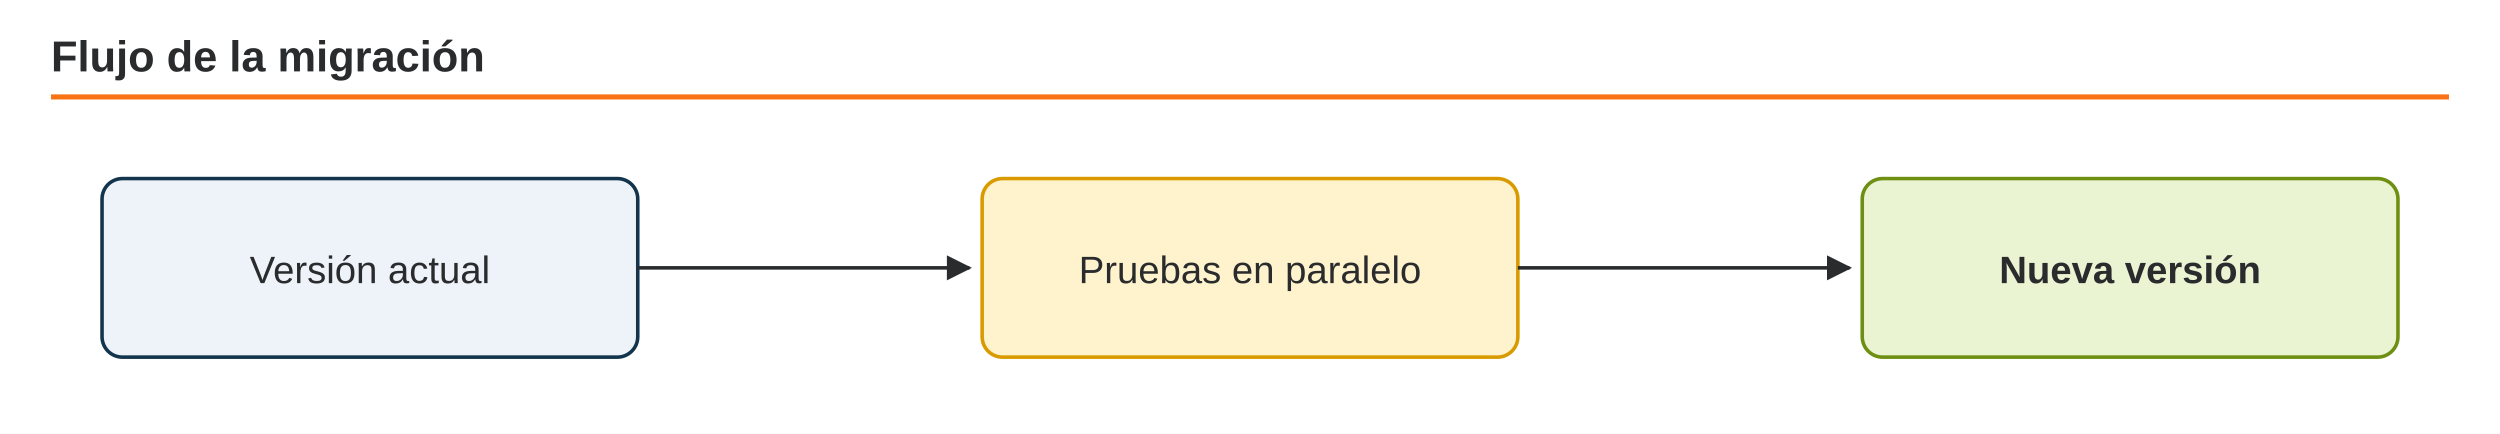
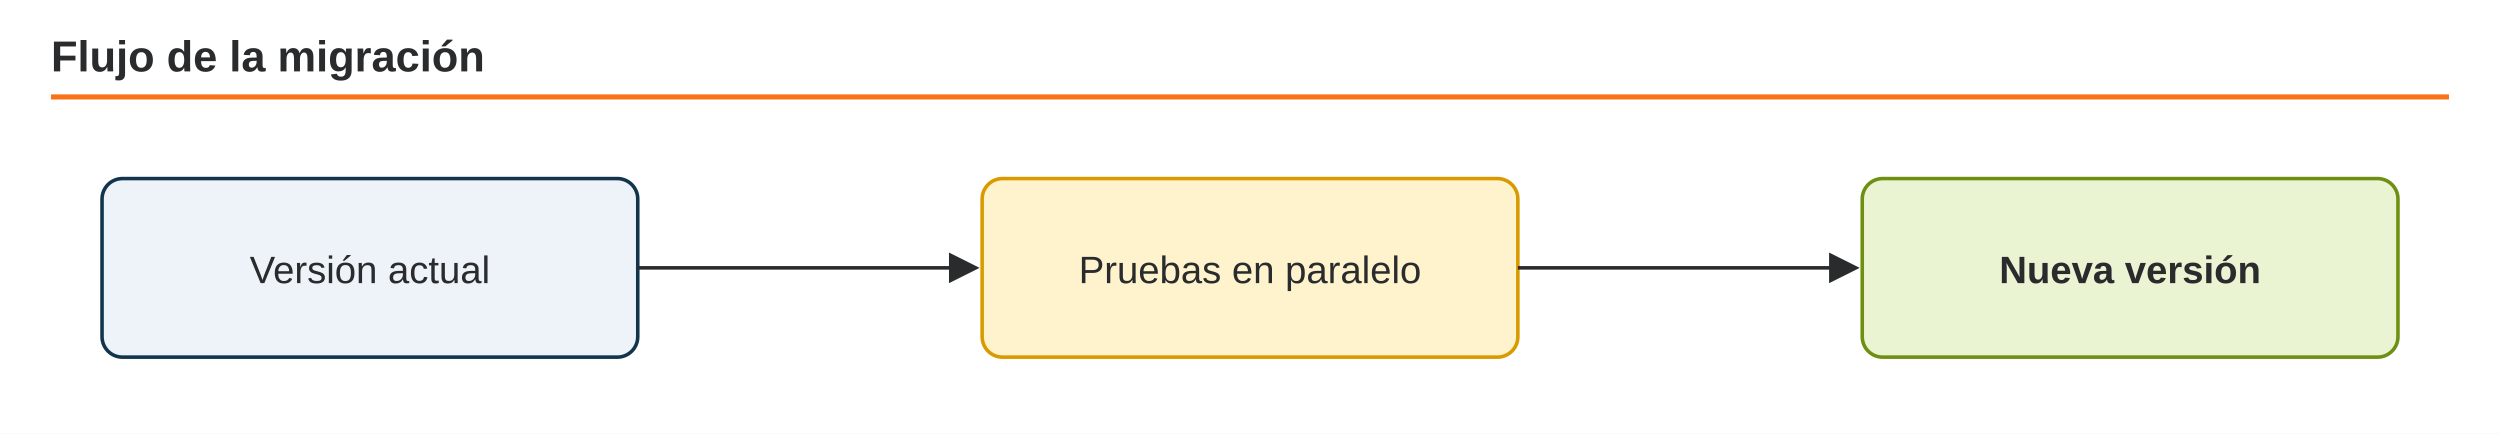
<svg xmlns="http://www.w3.org/2000/svg" width="980" height="170" viewBox="0 0 980 170" font-family="Arial, Helvetica, sans-serif">
-   <defs>
-     <marker id="ah" viewBox="0 0 10 10" refX="9" refY="5" markerWidth="7" markerHeight="7" orient="auto-start-reverse">
-       <path d="M0,0 L10,5 L0,10 z" fill="#292B2D" />
-     </marker>
-   </defs>
  <rect width="980" height="170" fill="#FFFFFF" />
  <text x="20" y="28" font-size="17" font-weight="bold" fill="#292B2D">Flujo de la migración</text>
  <line x1="20" y1="38" x2="960" y2="38" stroke="#F97316" stroke-width="2" />
  <rect x="40" y="70" width="210" height="70" rx="8" fill="#EEF3F9" stroke="#12344D" stroke-width="1.4" />
  <text x="145" y="111" font-size="15" text-anchor="middle" fill="#292B2D">Versión actual</text>
-   <line x1="250" y1="105" x2="380" y2="105" stroke="#292B2D" stroke-width="1.4" marker-end="url(#ah)" />
+   <line x1="250" y1="105" x2="374" y2="105" stroke="#292B2D" stroke-width="1.4" />
+   <polygon points="372,99 384,105 372,111" fill="#292B2D" />
  <rect x="385" y="70" width="210" height="70" rx="8" fill="#FFF3CD" stroke="#D99A00" stroke-width="1.4" />
  <text x="490" y="111" font-size="15" text-anchor="middle" fill="#292B2D">Pruebas en paralelo</text>
-   <line x1="595" y1="105" x2="725" y2="105" stroke="#292B2D" stroke-width="1.4" marker-end="url(#ah)" />
+   <line x1="595" y1="105" x2="719" y2="105" stroke="#292B2D" stroke-width="1.4" />
+   <polygon points="717,99 729,105 717,111" fill="#292B2D" />
  <rect x="730" y="70" width="210" height="70" rx="8" fill="#EAF4D3" stroke="#6E8F12" stroke-width="1.4" />
  <text x="835" y="111" font-size="15" text-anchor="middle" font-weight="bold" fill="#292B2D">Nueva versión</text>
</svg>
